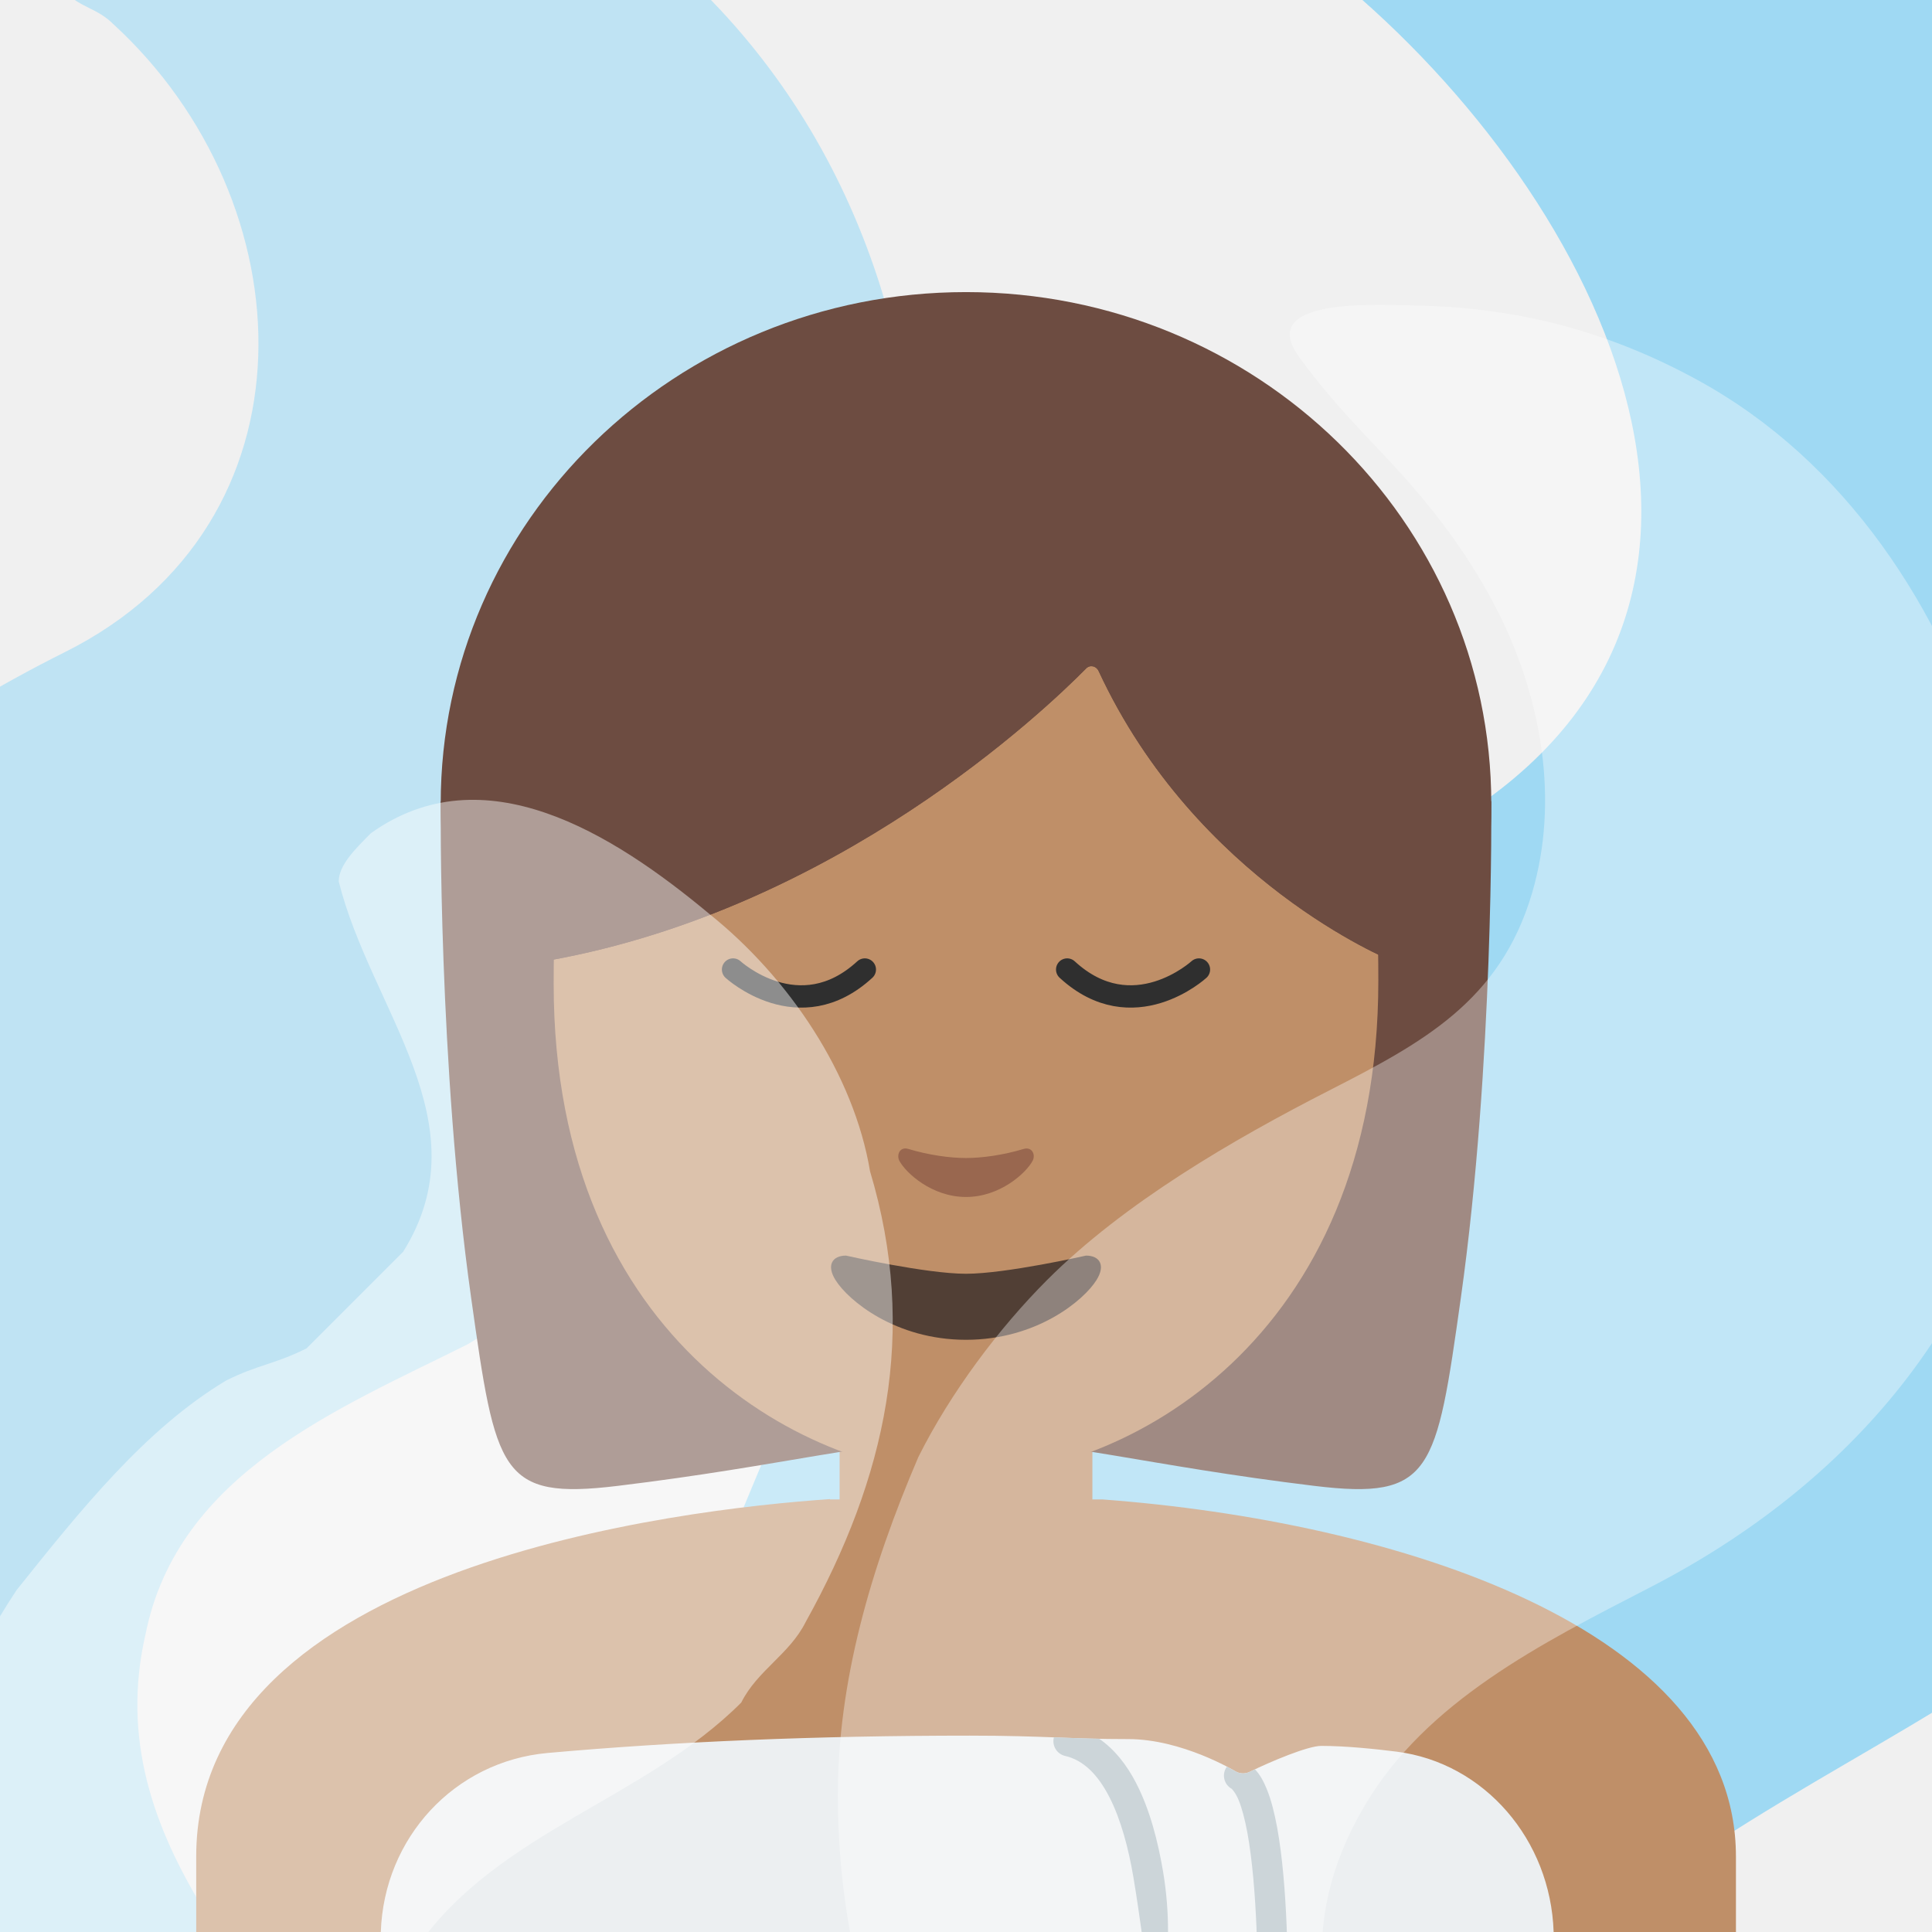
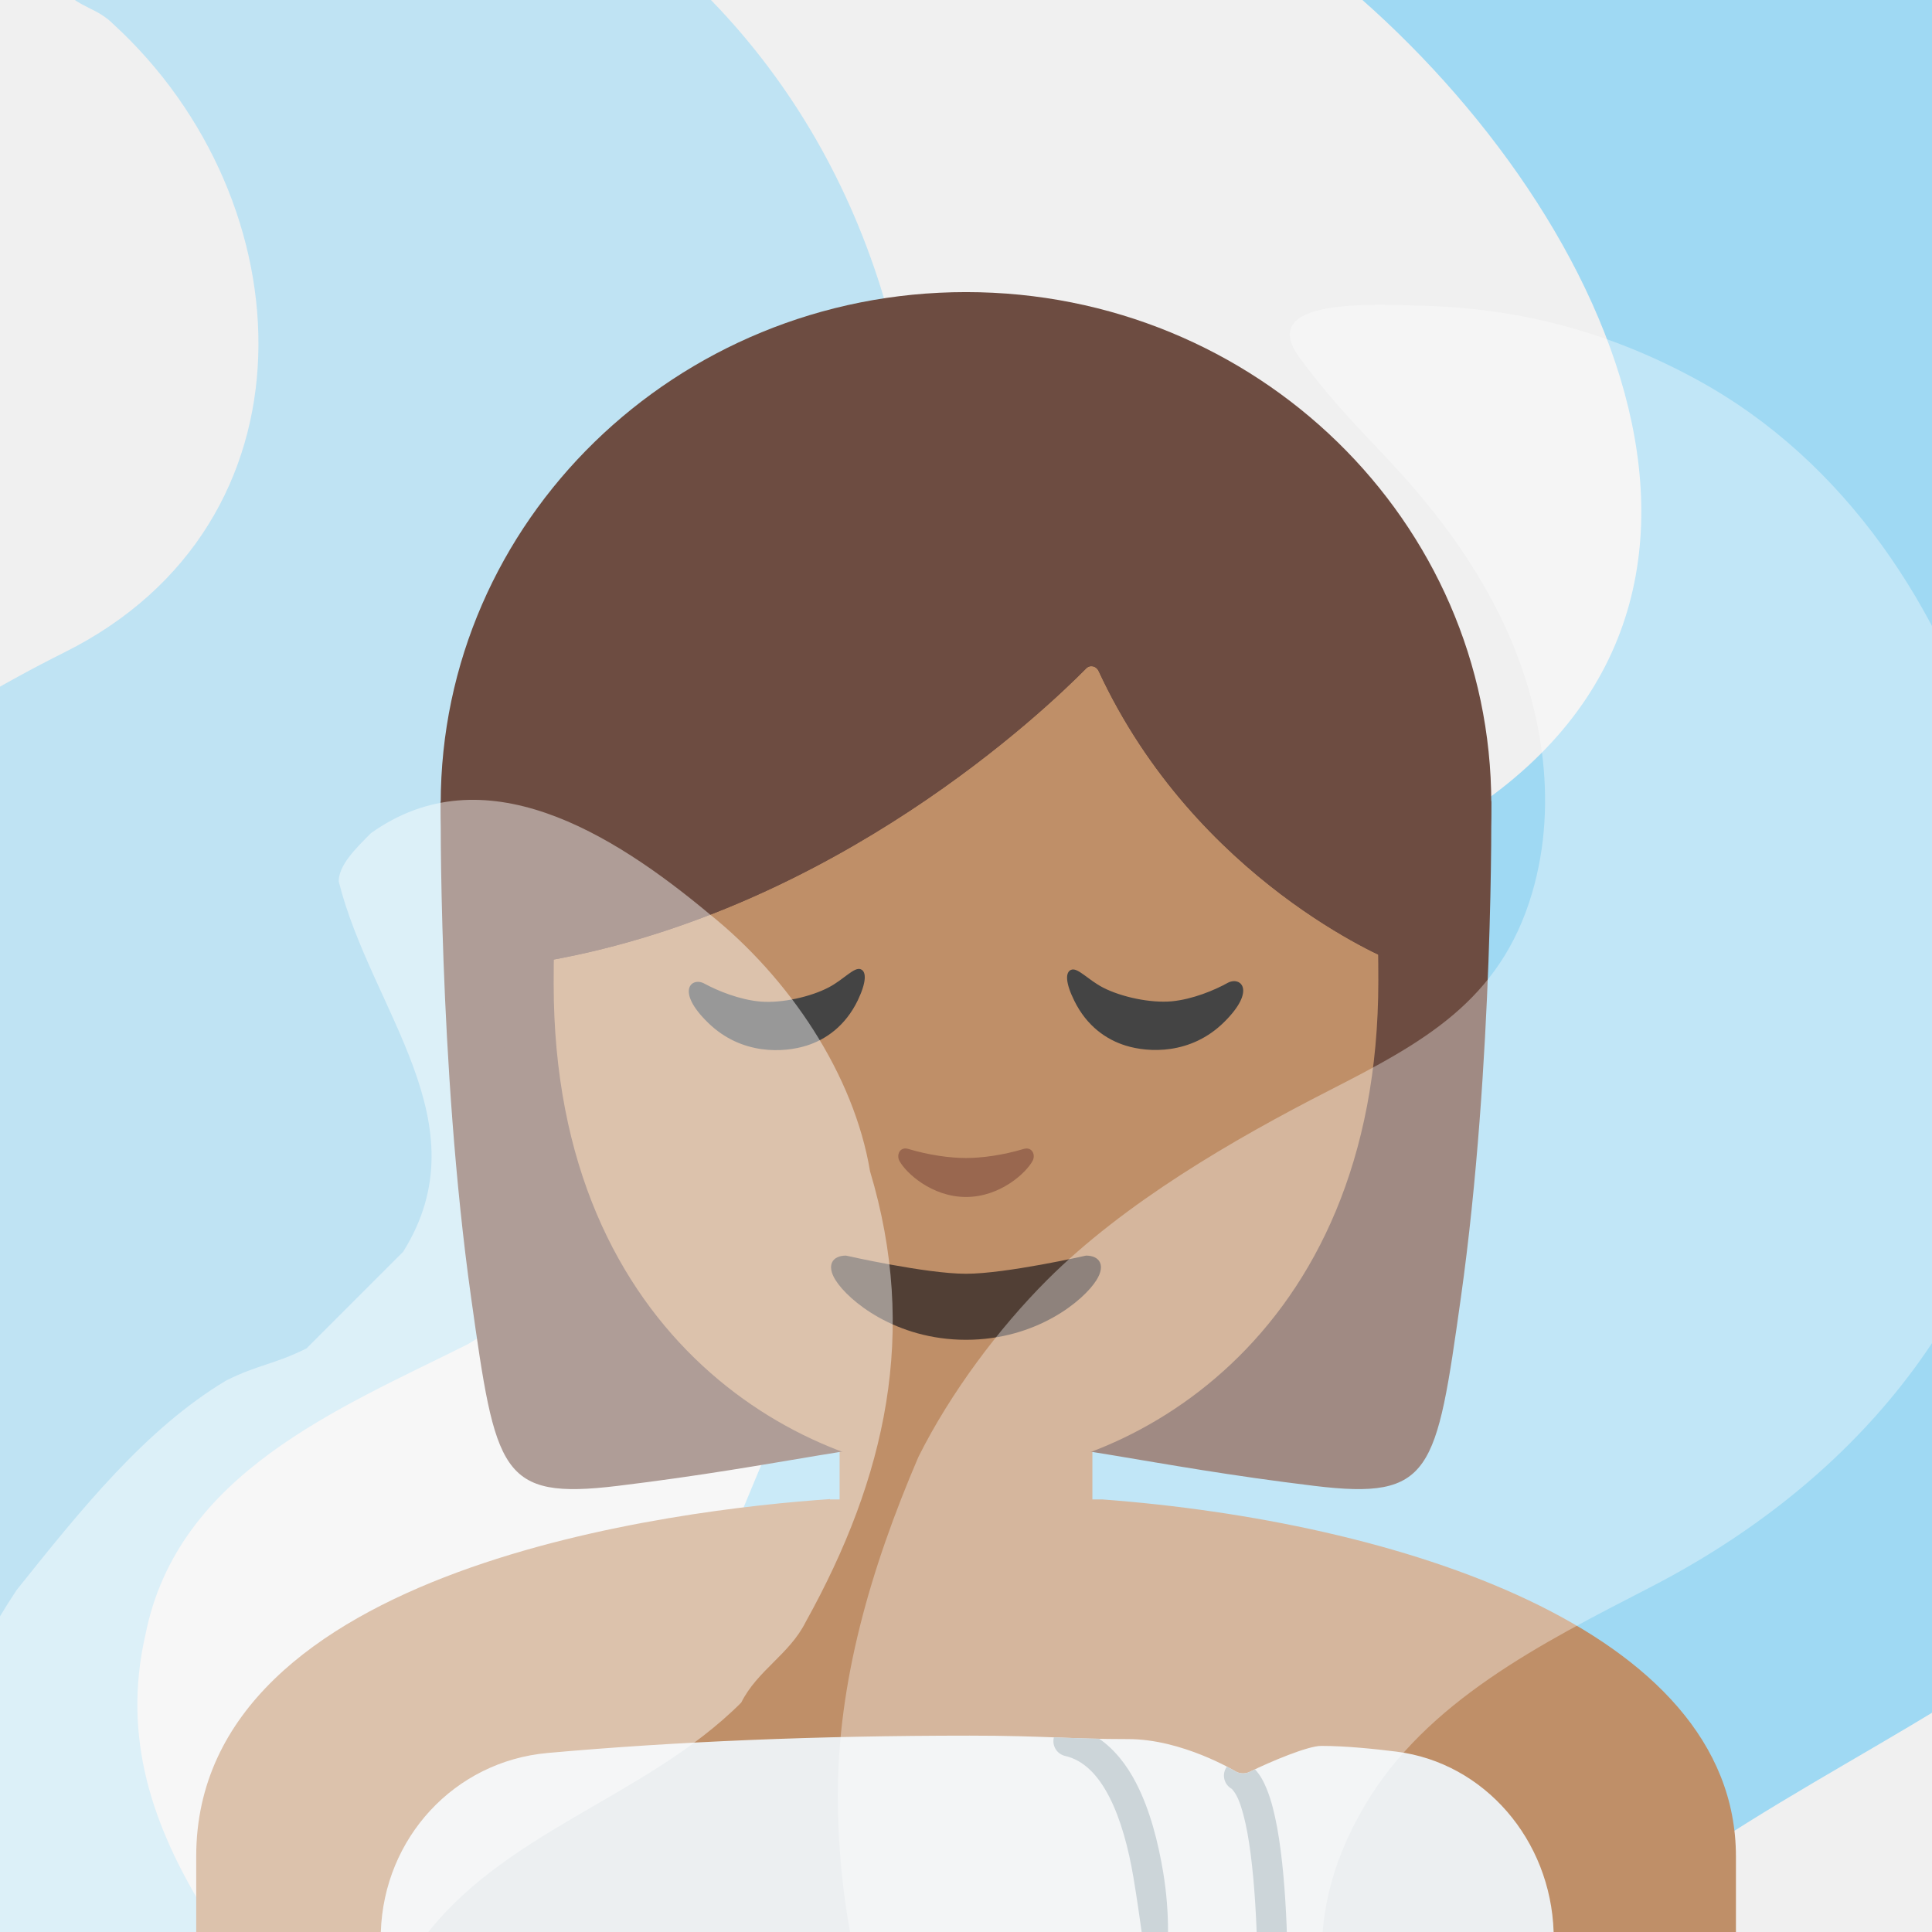
- <svg xmlns="http://www.w3.org/2000/svg" xmlns:xlink="http://www.w3.org/1999/xlink" width="128" height="128">
-   <defs>
+ <svg xmlns="http://www.w3.org/2000/svg" xmlns:xlink="http://www.w3.org/1999/xlink" width="128" height="128" version="1.1" id="svg16">
+   <defs id="defs1">
    <path id="a" d="M4 4h120v120H4z" />
    <clipPath id="b">
-       <use xlink:href="#a" width="100%" height="100%" overflow="visible" />
+       <use xlink:href="#a" width="100%" height="100%" overflow="visible" id="use1" />
    </clipPath>
  </defs>
-   <g clip-path="url(#b)" transform="matrix(1.06667 0 0 1.06667 -4.267 -4.267)" opacity=".45" stroke-width=".938">
-     <path d="M18.04 143.5c-11-1-23-1-32-10-5-5-9-11-11-18-2-8-4-16-3-24 1-7 3-14 6-21 2-4 5-8 8-11 7-6 14-11 22-15 16-8 15-28 3-39-1-1-2-1-3-2-1-2-3-5-2-6 2-10 15-3 23-4 5 0 10 3 14 6 12 9 18 23 18 38-1 7-1 15-4 22l-6 12c-1 2-2 3-4 5-5 4-9 8-14 11-8 4-18 8-20 18-3 13 8 22 14 32v3c-2 2-5 4-9 3z" fill="#83d3f7" />
+   <g clip-path="url(#b)" transform="matrix(1.06667 0 0 1.06667 -4.267 -4.267)" opacity=".45" stroke-width=".938" id="g1">
+     <path d="M18.04 143.5c-11-1-23-1-32-10-5-5-9-11-11-18-2-8-4-16-3-24 1-7 3-14 6-21 2-4 5-8 8-11 7-6 14-11 22-15 16-8 15-28 3-39-1-1-2-1-3-2-1-2-3-5-2-6 2-10 15-3 23-4 5 0 10 3 14 6 12 9 18 23 18 38-1 7-1 15-4 22l-6 12c-1 2-2 3-4 5-5 4-9 8-14 11-8 4-18 8-20 18-3 13 8 22 14 32v3c-2 2-5 4-9 3z" fill="#83d3f7" id="path1" />
  </g>
-   <g clip-path="url(#b)" transform="matrix(1.06667 0 0 1.06667 -4.267 -4.267)" opacity=".45" stroke-width=".938">
-     <path d="M93.38-6.67c10 0 20 0 30 3 28 7 36 40 33 66-1 5-2 10-4 15-4 9-9 16-15 23-9 9-20 13-31 21-21 14-6 40 10 53 1 2 4 6 1 6-14 4-28 3-42-2-4-1-8-3-11-6-12-12-18-27-19-43 0-8 0-15 2-23 1-5 3-9 5-14 3-6 7-12 12-17 10-8 20-13 31-21 21-14 7-40-10-53-1-1-2-3-2-4 1-4 6-4 10-4z" fill="#3bbcf7" />
+   <g clip-path="url(#b)" transform="matrix(1.06667 0 0 1.06667 -4.267 -4.267)" opacity=".45" stroke-width=".938" id="g2">
+     <path d="M93.38-6.67c10 0 20 0 30 3 28 7 36 40 33 66-1 5-2 10-4 15-4 9-9 16-15 23-9 9-20 13-31 21-21 14-6 40 10 53 1 2 4 6 1 6-14 4-28 3-42-2-4-1-8-3-11-6-12-12-18-27-19-43 0-8 0-15 2-23 1-5 3-9 5-14 3-6 7-12 12-17 10-8 20-13 31-21 21-14 7-40-10-53-1-1-2-3-2-4 1-4 6-4 10-4z" fill="#3bbcf7" id="path2" />
  </g>
-   <path d="M54.99 99.32C45.14 99.99 13 103.7 13 122.99V128h102.01v-5c0-15.16-22.62-22.22-41.99-23.66H54.99v-.02z" fill="#bf8f68" />
-   <path d="M64.24 114.99c-10.09 0-19.5.39-27.97 1.15-6.159.558-10.832 5.618-11.04 11.86h77.702c-.196-6.114-4.596-11.216-10.412-11.95-1.36-.17-3.33-.38-4.99-.38-.87 0-3.29 1.01-4.74 1.72-.14.07-.29.1-.44.1-.18 0-.36-.05-.52-.15-.04-.02-3.52-2.12-7.07-2.12-1.89 0-3.28-.05-4.75-.11-1.61-.06-3.27-.12-5.77-.12z" fill="#eceff1" />
-   <path style="line-height:normal;font-variant-ligatures:normal;font-variant-position:normal;font-variant-caps:normal;font-variant-numeric:normal;font-variant-alternates:normal;font-variant-east-asian:normal;font-feature-settings:normal;text-indent:0;text-align:start;text-decoration-line:none;text-decoration-style:solid;text-decoration-color:#000;text-transform:none;text-orientation:mixed;shape-padding:0;isolation:auto;mix-blend-mode:normal;filter-blend-mode:normal;filter-gaussianBlur-deviation:0" d="M81.29 117.045a1 1 0 0 0-.073.107 1 1 0 0 0 .385 1.36c.01.006.258.249.47.771.213.523.411 1.274.573 2.154.322 1.76.507 4.04.601 6.272.004.1.004.19.008.291h2c-.005-.13-.004-.245-.01-.375-.096-2.284-.278-4.622-.63-6.547-.177-.962-.393-1.82-.688-2.547-.2-.493-.436-.942-.78-1.306-.114.054-.252.114-.357.166-.14.07-.29.1-.44.1-.18 0-.359-.051-.519-.151-.009-.005-.243-.137-.54-.295z" color="#000" font-weight="400" font-family="sans-serif" white-space="normal" overflow="visible" fill="#b0bec5" stroke-width="2" stroke-linecap="round" stroke-linejoin="round" stroke-miterlimit="10" />
-   <path style="line-height:normal;font-variant-ligatures:normal;font-variant-position:normal;font-variant-caps:normal;font-variant-numeric:normal;font-variant-alternates:normal;font-variant-east-asian:normal;font-feature-settings:normal;text-indent:0;text-align:start;text-decoration-line:none;text-decoration-style:solid;text-decoration-color:#000;text-transform:none;text-orientation:mixed;shape-padding:0;isolation:auto;mix-blend-mode:normal" d="M69.824 115.104a1 1 0 0 0 .742 1.23c1.213.28 2.156 1.224 2.922 2.703.766 1.48 1.285 3.43 1.608 5.36.23 1.373.383 2.481.543 3.603h1.746a24.058 24.058 0 0 0-.317-3.932c-.342-2.05-.883-4.171-1.804-5.95-.606-1.17-1.41-2.212-2.444-2.923-.982-.02-1.903-.049-2.81-.086l-.186-.005z" color="#000" font-weight="400" font-family="sans-serif" white-space="normal" overflow="visible" fill="#b0bec5" stroke-width="2" stroke-linecap="round" stroke-linejoin="round" stroke-miterlimit="10" />
-   <path d="M63.143 107.388c-4.147 0-7.517-3.19-7.517-7.137v-8.932h16.748v8.932c0 3.927-3.37 7.137-7.517 7.137z" fill="#bf8f68" />
-   <path d="M98.802 53.078l-34.15-1.496-.652-.014-.651.014-34.15 1.496s-.173 17.375 2.017 32.917c1.628 11.56 1.91 13.392 9.7 12.449 11.187-1.355 16.756-3.02 22.771-3.033.102 0 .21.007.313.007.102 0 .21-.007.313-.007 6.015.007 11.59 1.678 22.771 3.033 7.79.943 8.072-.89 9.7-12.449 2.19-15.542 2.018-32.917 2.018-32.917z" fill="#6d4c41" />
-   <ellipse ry="33.901" rx="34.802" cy="53.253" cx="64" fill="#6d4c41" />
-   <path d="M64.109 25.492c-21.143 0-27.427 15.744-27.427 39.704 0 23.967 17.152 32.594 27.427 32.594 10.274 0 27.209-8.856 27.209-32.816 0-23.967-6.066-39.482-27.21-39.482z" fill="#bf8f68" />
-   <path d="M71.957 44.29c-2.772 2.81-16.54 15.905-35.518 19.329V36.767s8.193-17.153 27.848-17.153S92.135 37.2 92.135 37.2v26.42s-12.88-5.217-19.348-19.161c-.16-.344-.575-.432-.83-.169z" fill="#6d4c41" />
-   <path d="M67.819 76.121c-1.348.405-2.74.6-3.819.6-1.08 0-2.471-.195-3.819-.6-.574-.175-.798.405-.593.789.427.795 2.145 2.393 4.412 2.393s3.985-1.598 4.412-2.393c.211-.384-.019-.957-.593-.789z" fill="#99674f" />
-   <path d="M71.957 44.29c-2.772 2.81-16.54 15.905-35.518 19.329V36.767s8.193-17.153 27.848-17.153S92.135 37.2 92.135 37.2v26.42s-12.88-5.217-19.348-19.161c-.16-.344-.575-.432-.83-.169z" fill="#6d4c41" />
-   <path d="M48.567 64.234s4.373 4.014 8.73 0M79.433 64.234s-4.373 4.014-8.73 0" fill="none" fill-rule="evenodd" stroke="#2f2f2f" stroke-width="1.48" stroke-linecap="round" stroke-linejoin="round" />
-   <path d="M71.95 83.187S66.65 84.39 64 84.39c-2.65 0-7.95-1.203-7.95-1.203-.913 0-1.305.644-.7 1.613.84 1.356 3.975 3.965 8.65 3.965 4.675 0 7.81-2.61 8.65-3.965.605-.97.213-1.613-.7-1.613z" fill="#513f35" />
-   <g clip-path="url(#b)" transform="matrix(1.06667 0 0 1.06667 -4.267 -4.267)" opacity=".35" stroke-width=".938">
-     <path d="M97.04 156.5c-8-1-17 1-24-5-11-9-17-22-17-36 0-7 2-14 5-21 2-4 5-8 8-11 4.79-4.79 11.53-8.71 17.52-11.77 5.74-2.94 10.61-5.51 12.6-12.26 1.69-5.73.6-12.03-2.07-17.38-1.64-3.28-3.84-6.25-6.32-8.95-2.05-2.24-3.89-3.98-6.06-6.94-2.72-3.72 4.61-3.29 7.66-3.21 6.14.17 11.67 1.66 17.08 4.62 9.22 5.05 15.16 14.19 18.15 24.07 1.93 6.37 2.79 13.15 2.44 19.81-2.04 14.29-11.23 24.77-23.6 31.13-6.69 3.45-13.86 7.05-17.68 13.54-8.82 14.97 6.52 26.47 14.27 37.33 0 0-1 1-1 2-.99 1.01-2.99 1.01-4.99 1.01z" fill="#fff" />
+   <path d="M54.99 99.32C45.14 99.99 13 103.7 13 122.99V128h102.01v-5c0-15.16-22.62-22.22-41.99-23.66H54.99v-.02z" fill="#fcc21b" id="path3" style="fill:#bf8f68" />
+   <path d="M64.24 114.99c-10.09 0-19.5.39-27.97 1.15-6.159.558-10.832 5.618-11.04 11.86h77.702c-.196-6.114-4.596-11.216-10.412-11.95-1.36-.17-3.33-.38-4.99-.38-.87 0-3.29 1.01-4.74 1.72-.14.07-.29.1-.44.1-.18 0-.36-.05-.52-.15-.04-.02-3.52-2.12-7.07-2.12-1.89 0-3.28-.05-4.75-.11-1.61-.06-3.27-.12-5.77-.12z" fill="#eceff1" id="path4" />
+   <path style="line-height:normal;font-variant-ligatures:normal;font-variant-position:normal;font-variant-caps:normal;font-variant-numeric:normal;font-variant-alternates:normal;font-variant-east-asian:normal;font-feature-settings:normal;text-indent:0;text-align:start;text-decoration-line:none;text-decoration-style:solid;text-decoration-color:#000;text-transform:none;text-orientation:mixed;shape-padding:0;isolation:auto;mix-blend-mode:normal;filter-blend-mode:normal;filter-gaussianBlur-deviation:0" d="M81.29 117.045a1 1 0 0 0-.073.107 1 1 0 0 0 .385 1.36c.01.006.258.249.47.771.213.523.411 1.274.573 2.154.322 1.76.507 4.04.601 6.272.004.1.004.19.008.291h2c-.005-.13-.004-.245-.01-.375-.096-2.284-.278-4.622-.63-6.547-.177-.962-.393-1.82-.688-2.547-.2-.493-.436-.942-.78-1.306-.114.054-.252.114-.357.166-.14.07-.29.1-.44.1-.18 0-.359-.051-.519-.151-.009-.005-.243-.137-.54-.295z" color="#000" font-weight="400" font-family="sans-serif" white-space="normal" overflow="visible" fill="#b0bec5" stroke-width="2" stroke-linecap="round" stroke-linejoin="round" stroke-miterlimit="10" id="path5" />
+   <path style="line-height:normal;font-variant-ligatures:normal;font-variant-position:normal;font-variant-caps:normal;font-variant-numeric:normal;font-variant-alternates:normal;font-variant-east-asian:normal;font-feature-settings:normal;text-indent:0;text-align:start;text-decoration-line:none;text-decoration-style:solid;text-decoration-color:#000;text-transform:none;text-orientation:mixed;shape-padding:0;isolation:auto;mix-blend-mode:normal" d="M69.824 115.104a1 1 0 0 0 .742 1.23c1.213.28 2.156 1.224 2.922 2.703.766 1.48 1.285 3.43 1.608 5.36.23 1.373.383 2.481.543 3.603h1.746a24.058 24.058 0 0 0-.317-3.932c-.342-2.05-.883-4.171-1.804-5.95-.606-1.17-1.41-2.212-2.444-2.923-.982-.02-1.903-.049-2.81-.086l-.186-.005z" color="#000" font-weight="400" font-family="sans-serif" white-space="normal" overflow="visible" fill="#b0bec5" stroke-width="2" stroke-linecap="round" stroke-linejoin="round" stroke-miterlimit="10" id="path6" />
+   <path d="M63.143 107.388c-4.147 0-7.517-3.19-7.517-7.137v-8.932h16.748v8.932c0 3.927-3.37 7.137-7.517 7.137z" fill="#fcc21b" id="path7" style="fill:#bf8f68" />
+   <path d="M98.802 53.078l-34.15-1.496-.652-.014-.651.014-34.15 1.496s-.173 17.375 2.017 32.917c1.628 11.56 1.91 13.392 9.7 12.449 11.187-1.355 16.756-3.02 22.771-3.033.102 0 .21.007.313.007.102 0 .21-.007.313-.007 6.015.007 11.59 1.678 22.771 3.033 7.79.943 8.072-.89 9.7-12.449 2.19-15.542 2.018-32.917 2.018-32.917z" fill="#6d4c41" id="path8" style="fill:#6d4c41" />
+   <ellipse ry="33.901" rx="34.802" cy="53.253" cx="64" fill="#6d4c41" id="ellipse8" style="fill:#6d4c41" />
+   <path d="M64.109 25.492c-21.143 0-27.427 15.744-27.427 39.704 0 23.967 17.152 32.594 27.427 32.594 10.274 0 27.209-8.856 27.209-32.816 0-23.967-6.066-39.482-27.21-39.482z" fill="#fcc21b" id="path9" style="fill:#bf8f68" />
+   <path d="M71.957 44.29c-2.772 2.81-16.54 15.905-35.518 19.329V36.767s8.193-17.153 27.848-17.153S92.135 37.2 92.135 37.2v26.42s-12.88-5.217-19.348-19.161c-.16-.344-.575-.432-.83-.169z" fill="#6d4c41" id="path10" style="fill:#6d4c41" />
+   <path d="M67.819 76.121c-1.348.405-2.74.6-3.819.6-1.08 0-2.471-.195-3.819-.6-.574-.175-.798.405-.593.789.427.795 2.145 2.393 4.412 2.393s3.985-1.598 4.412-2.393c.211-.384-.019-.957-.593-.789z" fill="#e59600" id="path11" style="fill:#99674f" />
+   <path d="M71.957 44.29c-2.772 2.81-16.54 15.905-35.518 19.329V36.767s8.193-17.153 27.848-17.153S92.135 37.2 92.135 37.2v26.42s-12.88-5.217-19.348-19.161c-.16-.344-.575-.432-.83-.169z" fill="#6d4c41" id="path12" style="fill:#6d4c41" />
+   <path d="M71.95 83.187S66.65 84.39 64 84.39c-2.65 0-7.95-1.203-7.95-1.203-.913 0-1.305.644-.7 1.613.84 1.356 3.975 3.965 8.65 3.965 4.675 0 7.81-2.61 8.65-3.965.605-.97.213-1.613-.7-1.613z" fill="#513f35" id="path14" />
+   <g clip-path="url(#b)" transform="matrix(1.06667 0 0 1.06667 -4.267 -4.267)" opacity=".35" stroke-width=".938" id="g15">
+     <path d="M97.04 156.5c-8-1-17 1-24-5-11-9-17-22-17-36 0-7 2-14 5-21 2-4 5-8 8-11 4.79-4.79 11.53-8.71 17.52-11.77 5.74-2.94 10.61-5.51 12.6-12.26 1.69-5.73.6-12.03-2.07-17.38-1.64-3.28-3.84-6.25-6.32-8.95-2.05-2.24-3.89-3.98-6.06-6.94-2.72-3.72 4.61-3.29 7.66-3.21 6.14.17 11.67 1.66 17.08 4.62 9.22 5.05 15.16 14.19 18.15 24.07 1.93 6.37 2.79 13.15 2.44 19.81-2.04 14.29-11.23 24.77-23.6 31.13-6.69 3.45-13.86 7.05-17.68 13.54-8.82 14.97 6.52 26.47 14.27 37.33 0 0-1 1-1 2-.99 1.01-2.99 1.01-4.99 1.01z" fill="#fff" id="path15" />
  </g>
-   <g clip-path="url(#b)" transform="matrix(1.06667 0 0 1.06667 -4.267 -4.267)" opacity=".45" stroke-width=".938">
-     <path d="M25.04 152.75c-12-2-22-11-24-23-3-9-2-18 4-27 4-5 8-10 13-13 2-1 3-1 5-2l6-6c5-8-2-15-4-23 0-1 1-2 2-3 7-5 15 0 21 5 5 4 9 10 10 16 3 10 1 19-4 28-1 2-3 3-4 5-6 6-15 8-20 15-4 7 0 14 3 20 2 5-3 10-8 8z" fill="#fff" />
+   <path d="m 57.034,64.22 c 0.378,0.157 0.369,0.857 -0.203,2.054 -0.82,1.695 -2.11,2.598 -3.399,3.003 -1.492,0.47 -4.293,0.645 -6.504,-1.502 -2.202,-2.128 -1.106,-3.077 -0.258,-2.607 0.866,0.47 2.322,1.069 3.704,1.188 1.428,0.12 3.335,-0.313 4.533,-0.94 1.013,-0.534 1.695,-1.382 2.128,-1.198 z m 13.92,0.037 c -0.378,0.166 -0.369,0.857 0.221,2.045 0.829,1.686 2.128,2.58 3.418,2.976 1.492,0.461 4.293,0.617 6.495,-1.548 2.183,-2.147 1.087,-3.077 0.24,-2.607 -0.857,0.479 -2.322,1.087 -3.694,1.216 -1.428,0.129 -3.335,-0.286 -4.542,-0.903 -1.023,-0.525 -1.704,-1.373 -2.137,-1.179 z" style="clip-rule:evenodd;fill:#444444;fill-rule:nonzero;stroke-width:1;stroke-linecap:round;stroke-linejoin:round;stroke-miterlimit:2" id="path6-0" />
+   <g clip-path="url(#b)" transform="matrix(1.06667 0 0 1.06667 -4.267 -4.267)" opacity=".45" stroke-width=".938" id="g16">
+     <path d="M25.04 152.75c-12-2-22-11-24-23-3-9-2-18 4-27 4-5 8-10 13-13 2-1 3-1 5-2l6-6c5-8-2-15-4-23 0-1 1-2 2-3 7-5 15 0 21 5 5 4 9 10 10 16 3 10 1 19-4 28-1 2-3 3-4 5-6 6-15 8-20 15-4 7 0 14 3 20 2 5-3 10-8 8z" fill="#fff" id="path16" />
  </g>
</svg>
